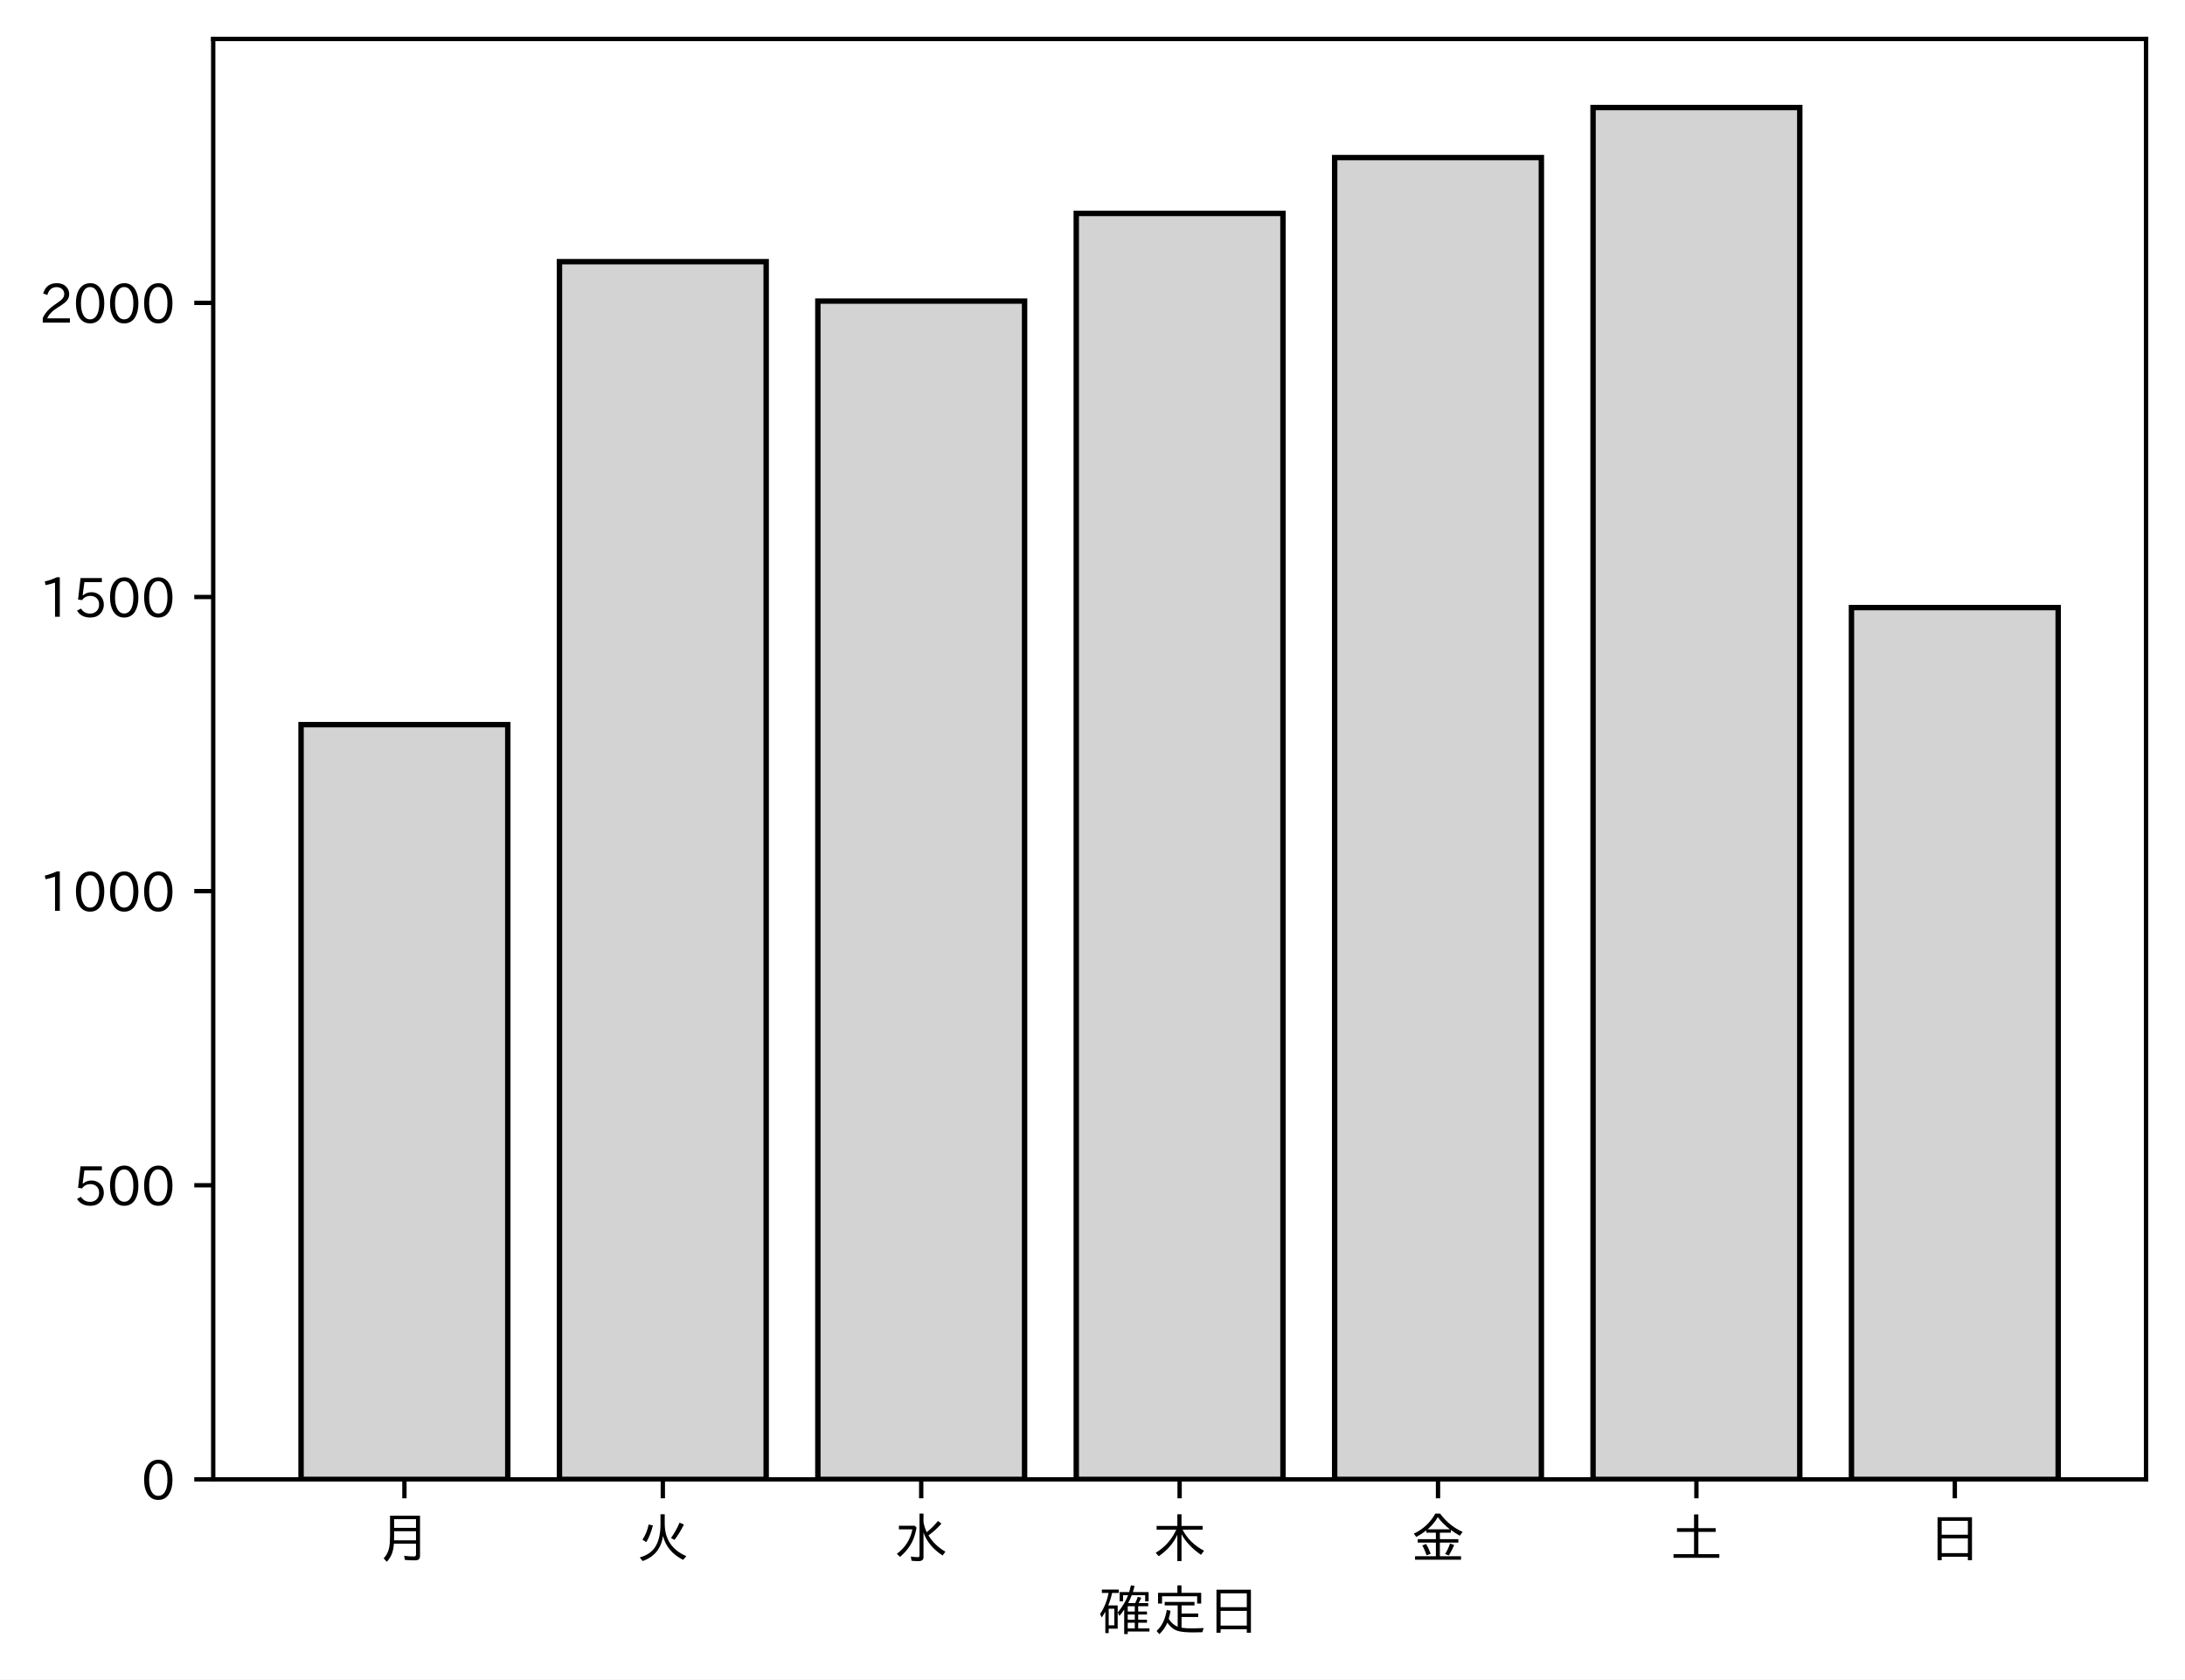
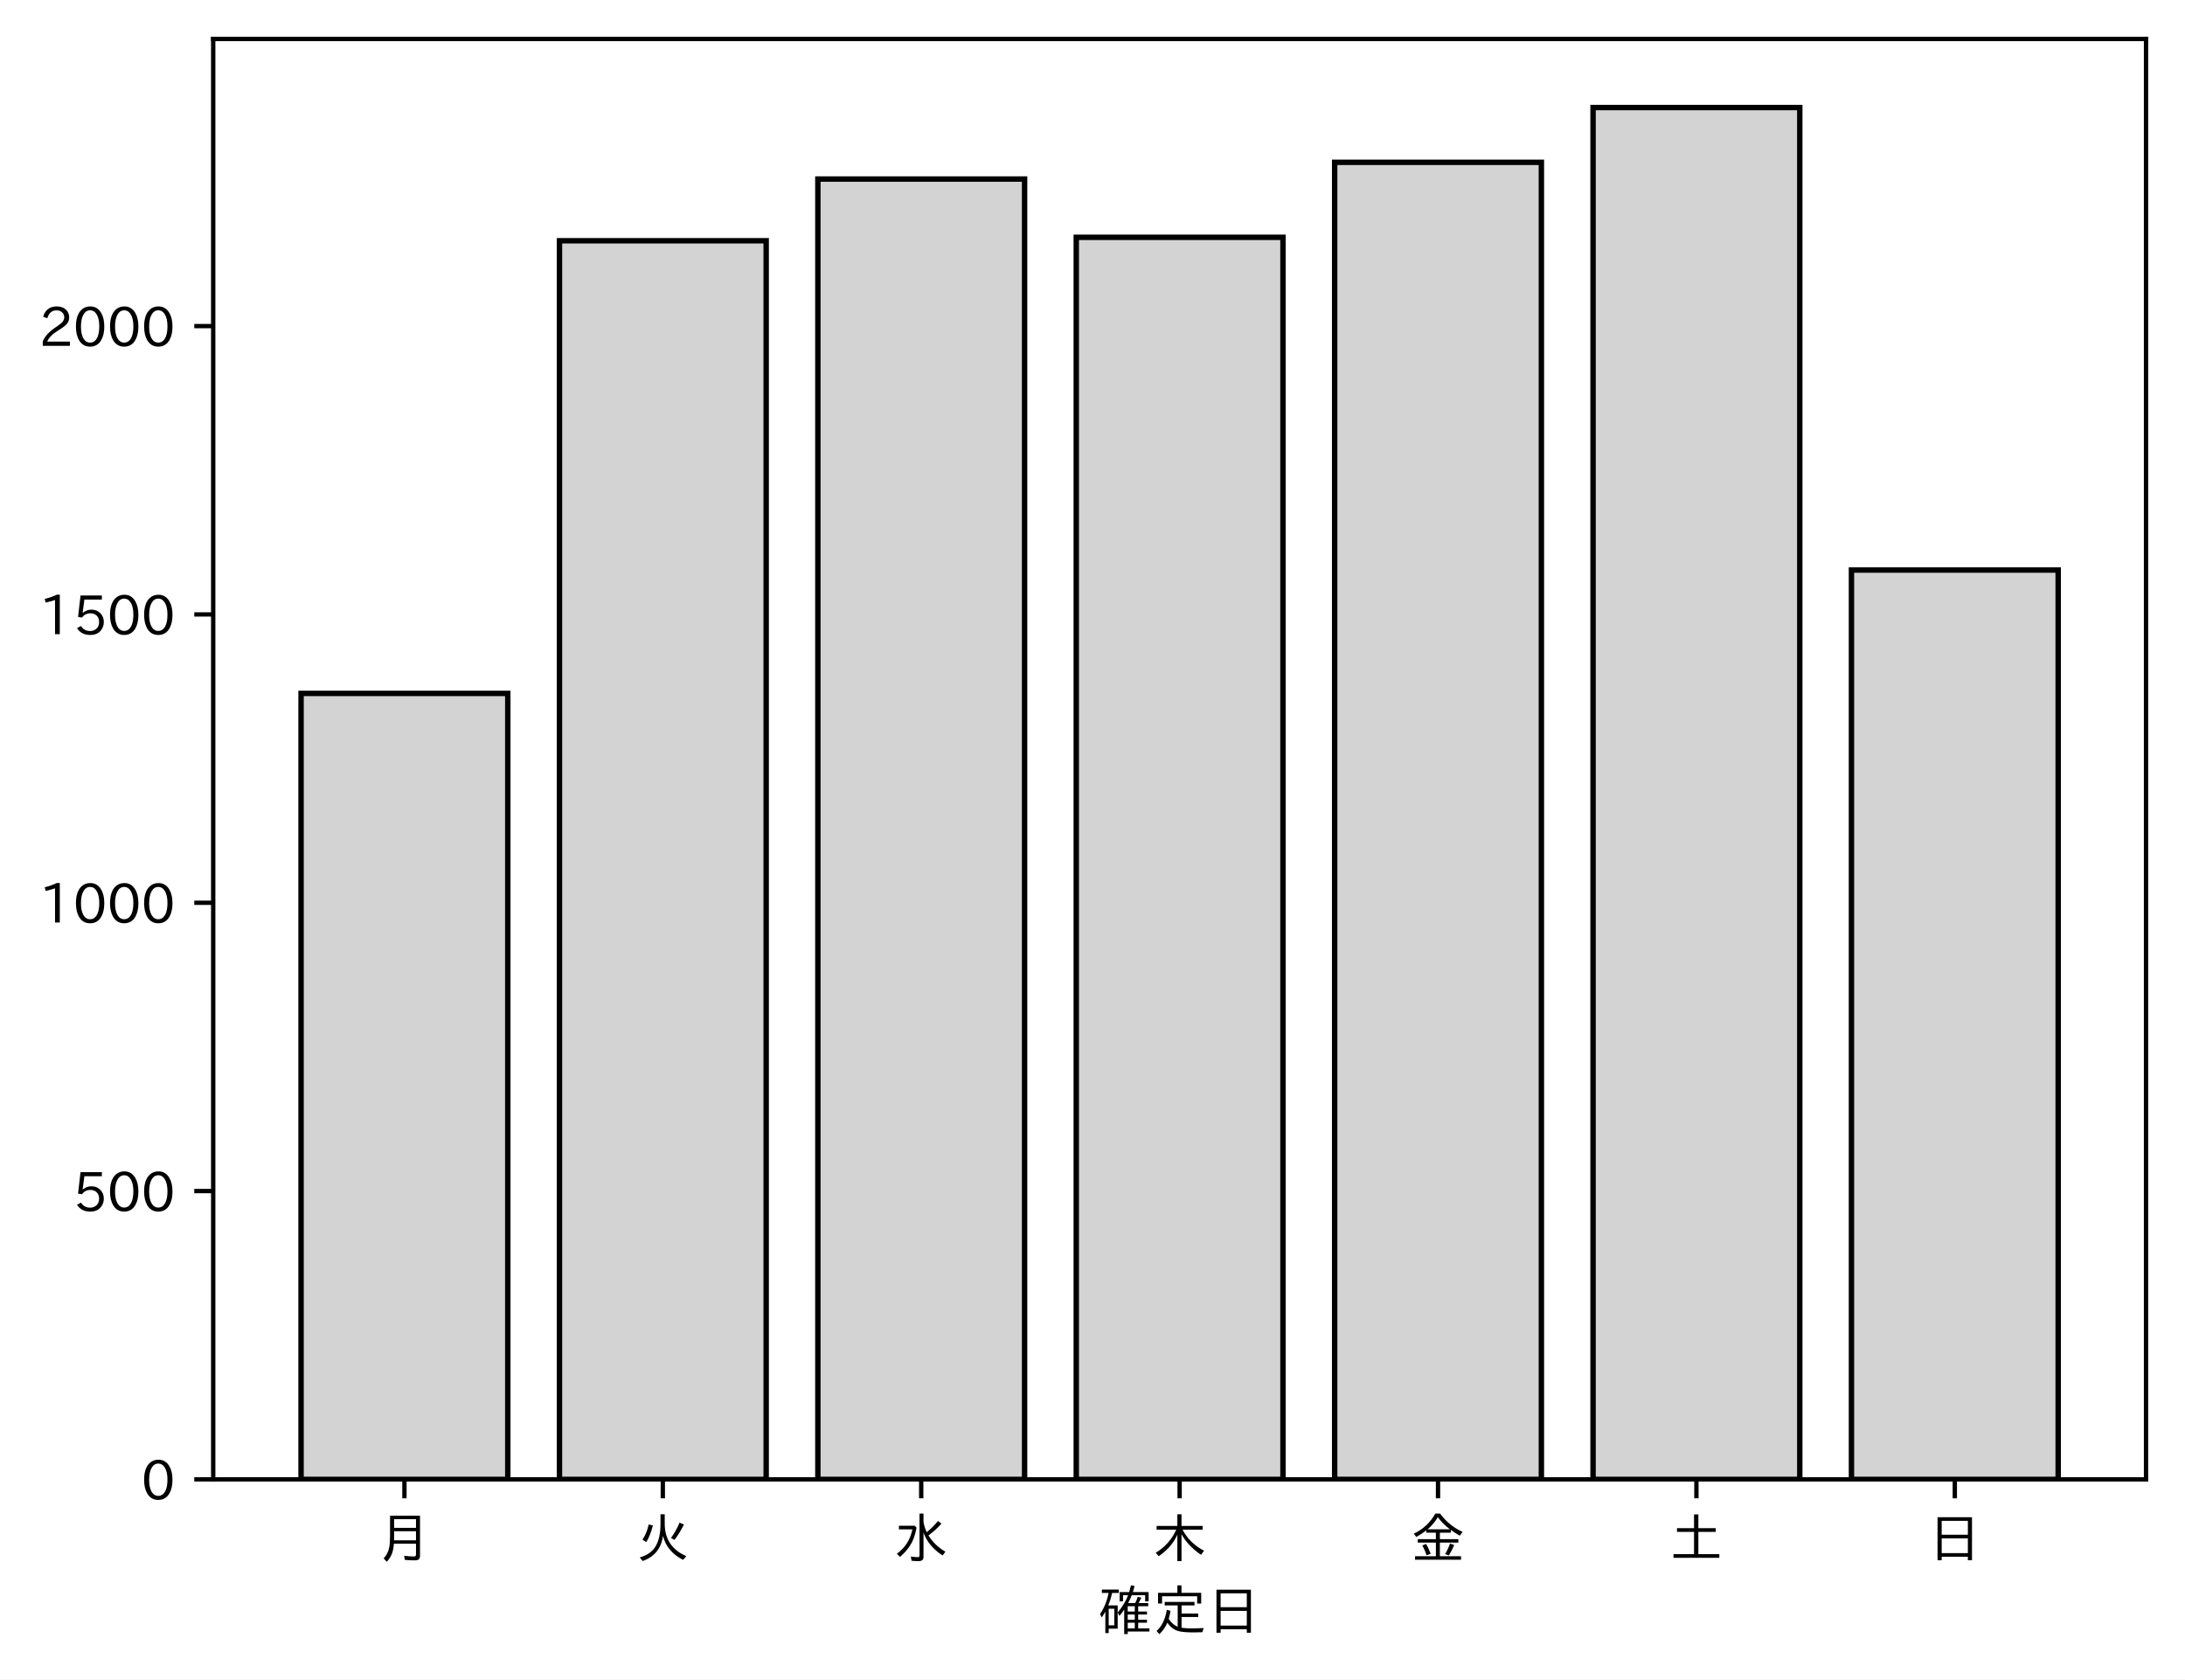
<svg xmlns="http://www.w3.org/2000/svg" xmlns:xlink="http://www.w3.org/1999/xlink" height="310.293pt" version="1.1" viewBox="0 0 403.714 310.293" width="403.714pt">
  <defs>
    <style type="text/css">
*{stroke-linecap:butt;stroke-linejoin:round;}
  </style>
  </defs>
  <g id="figure_1">
    <g id="patch_1">
      <path d="M 0 310.293  L 403.714 310.293  L 403.714 0  L 0 0  z " style="fill:#ffffff;" />
    </g>
    <g id="axes_1">
      <g id="patch_2">
        <path d="M 39.394 273.312  L 396.514 273.312  L 396.514 7.2  L 39.394 7.2  z " style="fill:#ffffff;" />
      </g>
      <g id="patch_3">
-         <path clip-path="url(#p1624159b63)" d="M 55.626 273.312  L 93.821 273.312  L 93.821 133.877  L 55.626 133.877  z " style="fill:#d3d3d3;stroke:#000000;stroke-linejoin:miter;" />
+         <path clip-path="url(#pf4db27149a)" d="M 55.626 273.312  L 93.821 273.312  L 93.821 128.109  L 55.626 128.109  z " style="fill:#d3d3d3;stroke:#000000;stroke-linejoin:miter;" />
      </g>
      <g id="patch_4">
-         <path clip-path="url(#p1624159b63)" d="M 103.37 273.312  L 141.564 273.312  L 141.564 48.346  L 103.37 48.346  z " style="fill:#d3d3d3;stroke:#000000;stroke-linejoin:miter;" />
+         <path clip-path="url(#pf4db27149a)" d="M 103.37 273.312  L 141.564 273.312  L 141.564 44.481  L 103.37 44.481  z " style="fill:#d3d3d3;stroke:#000000;stroke-linejoin:miter;" />
      </g>
      <g id="patch_5">
-         <path clip-path="url(#p1624159b63)" d="M 151.113 273.312  L 189.308 273.312  L 189.308 55.627  L 151.113 55.627  z " style="fill:#d3d3d3;stroke:#000000;stroke-linejoin:miter;" />
+         <path clip-path="url(#pf4db27149a)" d="M 151.113 273.312  L 189.308 273.312  L 189.308 33.082  L 151.113 33.082  z " style="fill:#d3d3d3;stroke:#000000;stroke-linejoin:miter;" />
      </g>
      <g id="patch_6">
-         <path clip-path="url(#p1624159b63)" d="M 198.856 273.312  L 237.051 273.312  L 237.051 39.434  L 198.856 39.434  z " style="fill:#d3d3d3;stroke:#000000;stroke-linejoin:miter;" />
+         <path clip-path="url(#pf4db27149a)" d="M 198.856 273.312  L 237.051 273.312  L 237.051 43.842  L 198.856 43.842  z " style="fill:#d3d3d3;stroke:#000000;stroke-linejoin:miter;" />
      </g>
      <g id="patch_7">
-         <path clip-path="url(#p1624159b63)" d="M 246.6 273.312  L 284.794 273.312  L 284.794 29.11  L 246.6 29.11  z " style="fill:#d3d3d3;stroke:#000000;stroke-linejoin:miter;" />
+         <path clip-path="url(#pf4db27149a)" d="M 246.6 273.312  L 284.794 273.312  L 284.794 29.993  L 246.6 29.993  z " style="fill:#d3d3d3;stroke:#000000;stroke-linejoin:miter;" />
      </g>
      <g id="patch_8">
-         <path clip-path="url(#p1624159b63)" d="M 294.343 273.312  L 332.538 273.312  L 332.538 19.872  L 294.343 19.872  z " style="fill:#d3d3d3;stroke:#000000;stroke-linejoin:miter;" />
+         <path clip-path="url(#pf4db27149a)" d="M 294.343 273.312  L 332.538 273.312  L 332.538 19.872  L 294.343 19.872  z " style="fill:#d3d3d3;stroke:#000000;stroke-linejoin:miter;" />
      </g>
      <g id="patch_9">
-         <path clip-path="url(#p1624159b63)" d="M 342.086 273.312  L 380.281 273.312  L 380.281 112.249  L 342.086 112.249  z " style="fill:#d3d3d3;stroke:#000000;stroke-linejoin:miter;" />
+         <path clip-path="url(#pf4db27149a)" d="M 342.086 273.312  L 380.281 273.312  L 380.281 105.311  L 342.086 105.311  z " style="fill:#d3d3d3;stroke:#000000;stroke-linejoin:miter;" />
      </g>
      <g id="matplotlib.axis_1">
        <g id="xtick_1">
          <g id="line2d_1">
            <defs>
-               <path d="M 0 0  L 0 3.5  " id="ma049dad57d" style="stroke:#000000;stroke-width:0.8;" />
-             </defs>
-             <g>
-               <use style="stroke:#000000;stroke-width:0.8;" x="74.724" xlink:href="#ma049dad57d" y="273.312" />
+               <path d="M 0 0  L 0 3.5  " id="mc2a00e2526" style="stroke:#000000;stroke-width:0.8;" />
+             </defs>
+             <g>
+               <use style="stroke:#000000;stroke-width:0.8;" x="74.724" xlink:href="#mc2a00e2526" y="273.312" />
            </g>
          </g>
          <g id="text_1">
            <defs>
              <path d="M 78.812 77.875  L 78.812 4  Q 78.812 -1.219 76.078 -3.172  Q 73.969 -4.688 68.797 -4.688  Q 60.844 -4.688 50.828 -3.859  L 49.516 3.812  Q 58.594 2.484 67.094 2.484  Q 70.359 2.484 71.047 4.109  Q 71.391 4.891 71.391 6.844  L 71.391 26.125  L 30.516 26.125  Q 29.781 14.938 26.812 7.422  Q 24.031 0.094 17.438 -7.375  L 11.625 -0.984  Q 19.672 7.422 21.922 19.438  Q 23.438 27.688 23.438 41.406  L 23.438 77.875  z M 30.953 71.391  L 30.953 55.328  L 71.391 55.328  L 71.391 71.391  z M 30.953 49.125  L 30.953 39.938  Q 30.953 35.75 30.859 33.547  L 30.859 32.328  L 71.391 32.328  L 71.391 49.125  z " id="IPAexGothic-26376" />
            </defs>
            <g transform="translate(69.7238 287.8026)scale(0.1 -0.1)">
              <use xlink:href="#IPAexGothic-26376" />
            </g>
          </g>
        </g>
        <g id="xtick_2">
          <g id="line2d_2">
            <g>
-               <use style="stroke:#000000;stroke-width:0.8;" x="122.467" xlink:href="#ma049dad57d" y="273.312" />
+               <use style="stroke:#000000;stroke-width:0.8;" x="122.467" xlink:href="#mc2a00e2526" y="273.312" />
            </g>
          </g>
          <g id="text_2">
            <defs>
              <path d="M 53.516 80.422  L 53.516 63.188  Q 53.516 20.359 93.406 3.078  L 87.5 -3.812  Q 57.672 11.328 50.297 40.375  Q 45.359 5.672 12.797 -5.906  L 7.422 0.688  Q 28.859 6.844 37.406 22.609  Q 45.703 37.844 45.703 62.016  L 45.703 80.422  z M 12.406 33.5  Q 20.703 46.141 23.828 61.531  L 31.641 59.906  Q 27 41.312 19.438 29  z M 65.141 36.625  Q 74.656 50.047 80.906 64.984  L 88.922 61.531  Q 81.109 45.406 71.531 33.109  z " id="IPAexGothic-28779" />
            </defs>
            <g transform="translate(117.4671 287.8026)scale(0.1 -0.1)">
              <use xlink:href="#IPAexGothic-28779" />
            </g>
          </g>
        </g>
        <g id="xtick_3">
          <g id="line2d_3">
            <g>
-               <use style="stroke:#000000;stroke-width:0.8;" x="170.21" xlink:href="#ma049dad57d" y="273.312" />
+               <use style="stroke:#000000;stroke-width:0.8;" x="170.21" xlink:href="#mc2a00e2526" y="273.312" />
            </g>
          </g>
          <g id="text_3">
            <defs>
              <path d="M 54.203 65.922  Q 56.156 55.562 60.203 47.312  Q 71.578 56.453 81 68.109  L 87.406 63.188  Q 77.25 51.516 63.375 41.406  Q 75 22.609 94.672 11.375  L 89.5 4.297  Q 62.75 21.781 54.203 46.781  L 54.203 0.984  Q 54.203 -6.109 44.875 -6.109  Q 38.812 -6.109 32.172 -5.422  L 30.766 2.391  Q 38.422 1.219 44 1.219  Q 46.875 1.219 46.875 4.109  L 46.875 81.688  L 54.203 81.688  z M 8.797 59.281  L 38.094 59.281  L 41.359 55.766  Q 38.672 41.219 34.078 31.297  Q 26.656 15.375 10.891 1.703  L 4.984 7.422  Q 28.266 24.656 33.688 52.594  L 8.797 52.594  z " id="IPAexGothic-27700" />
            </defs>
            <g transform="translate(165.2104 287.8026)scale(0.1 -0.1)">
              <use xlink:href="#IPAexGothic-27700" />
            </g>
          </g>
        </g>
        <g id="xtick_4">
          <g id="line2d_4">
            <g>
-               <use style="stroke:#000000;stroke-width:0.8;" x="217.954" xlink:href="#ma049dad57d" y="273.312" />
+               <use style="stroke:#000000;stroke-width:0.8;" x="217.954" xlink:href="#mc2a00e2526" y="273.312" />
            </g>
          </g>
          <g id="text_4">
            <defs>
              <path d="M 55.422 52  Q 68.5 27 95.125 13.094  L 89.5 5.516  Q 64.594 22.797 53.516 43.703  L 53.516 -6  L 45.797 -6  L 45.797 42.672  Q 35.5 19.578 11.422 2.984  L 5.812 9.281  Q 31.453 24.75 43.797 52  L 7.516 52  L 7.516 58.891  L 45.797 58.891  L 45.797 80.469  L 53.516 80.469  L 53.516 58.891  L 92.531 58.891  L 92.531 52  z " id="IPAexGothic-26408" />
            </defs>
            <g transform="translate(212.9538 287.8026)scale(0.1 -0.1)">
              <use xlink:href="#IPAexGothic-26408" />
            </g>
          </g>
        </g>
        <g id="xtick_5">
          <g id="line2d_5">
            <g>
-               <use style="stroke:#000000;stroke-width:0.8;" x="265.697" xlink:href="#ma049dad57d" y="273.312" />
+               <use style="stroke:#000000;stroke-width:0.8;" x="265.697" xlink:href="#mc2a00e2526" y="273.312" />
            </g>
          </g>
          <g id="text_5">
            <defs>
              <path d="M 53.469 46.391  L 53.469 34.516  L 87.547 34.516  L 87.547 28.125  L 53.469 28.125  L 53.469 2.984  L 92.531 2.984  L 92.531 -3.516  L 7.516 -3.516  L 7.516 2.984  L 46.047 2.984  L 46.047 28.125  L 12.547 28.125  L 12.547 34.516  L 46.047 34.516  L 46.047 46.391  L 28.422 46.391  L 28.422 50.688  Q 19.734 43.891 9.906 38.531  L 5.219 44.578  Q 31.344 56.984 45.016 81.781  L 53.766 81.781  Q 70.359 59.234 95.453 47.797  L 90.234 40.828  Q 81.547 45.844 73.641 51.469  L 73.641 46.391  z M 72.016 52.688  Q 59.078 62.406 49.562 75.094  Q 42.828 63.141 30.812 52.688  z M 28.719 4.688  Q 26.078 13.719 21 22.797  L 27.875 25.688  Q 31.938 19.188 36.531 7.516  z M 63.188 6.891  Q 68.797 16.406 72.219 26.516  L 79.891 23.578  Q 75.922 14.156 70.125 4.5  z " id="IPAexGothic-37329" />
            </defs>
            <g transform="translate(260.6971 287.8026)scale(0.1 -0.1)">
              <use xlink:href="#IPAexGothic-37329" />
            </g>
          </g>
        </g>
        <g id="xtick_6">
          <g id="line2d_6">
            <g>
-               <use style="stroke:#000000;stroke-width:0.8;" x="313.44" xlink:href="#ma049dad57d" y="273.312" />
+               <use style="stroke:#000000;stroke-width:0.8;" x="313.44" xlink:href="#mc2a00e2526" y="273.312" />
            </g>
          </g>
          <g id="text_6">
            <defs>
              <path d="M 45.609 54.781  L 45.609 80.172  L 53.609 80.172  L 53.609 54.781  L 85.688 54.781  L 85.688 47.906  L 53.609 47.906  L 53.609 6.781  L 92.328 6.781  L 92.328 0  L 7.625 0  L 7.625 6.781  L 45.609 6.781  L 45.609 47.906  L 14.109 47.906  L 14.109 54.781  z " id="IPAexGothic-22303" />
            </defs>
            <g transform="translate(308.4404 287.8026)scale(0.1 -0.1)">
              <use xlink:href="#IPAexGothic-22303" />
            </g>
          </g>
        </g>
        <g id="xtick_7">
          <g id="line2d_7">
            <g>
-               <use style="stroke:#000000;stroke-width:0.8;" x="361.184" xlink:href="#ma049dad57d" y="273.312" />
+               <use style="stroke:#000000;stroke-width:0.8;" x="361.184" xlink:href="#mc2a00e2526" y="273.312" />
            </g>
          </g>
          <g id="text_7">
            <defs>
              <path d="M 81.734 75  L 81.734 -4.5  L 74.125 -4.5  L 74.125 2  L 25.734 2  L 25.734 -4.5  L 18.109 -4.5  L 18.109 75  z M 25.734 68.312  L 25.734 42.672  L 74.125 42.672  L 74.125 68.312  z M 25.734 35.891  L 25.734 8.688  L 74.125 8.688  L 74.125 35.891  z " id="IPAexGothic-26085" />
            </defs>
            <g transform="translate(356.1837 287.8026)scale(0.1 -0.1)">
              <use xlink:href="#IPAexGothic-26085" />
            </g>
          </g>
        </g>
        <g id="text_8">
          <defs>
            <path d="M 67.922 50.297  Q 70.562 55.281 72.609 61.812  L 79.297 60.203  Q 76.172 53.609 74.219 50.297  L 92 50.297  L 92 44.484  L 73.438 44.484  L 73.438 34.719  L 89.703 34.719  L 89.703 29.203  L 73.438 29.203  L 73.438 19.531  L 89.703 19.531  L 89.703 14.016  L 73.438 14.016  L 73.438 3.609  L 94.281 3.609  L 94.281 -2.203  L 54.109 -2.203  L 54.109 -6.984  L 47.609 -6.984  L 47.609 38.188  Q 43.062 31.547 38.812 26.609  L 35.688 32.812  Q 49.359 49.953 54.781 64.797  L 45.516 64.797  L 45.516 53.516  L 39.203 53.516  L 39.203 70.609  L 56.781 70.609  Q 58.594 76.609 60.109 83.109  L 66.703 81.891  Q 65.234 75.531 63.625 70.609  L 92.719 70.609  L 92.719 53.516  L 86.328 53.516  L 86.328 64.797  L 61.531 64.797  Q 58.547 56.984 54.891 50.297  z M 67.141 44.484  L 54.109 44.484  L 54.109 34.719  L 67.141 34.719  z M 67.141 29.203  L 54.109 29.203  L 54.109 19.531  L 67.141 19.531  z M 67.141 14.016  L 54.109 14.016  L 54.109 3.609  L 67.141 3.609  z M 18.109 46  L 35.547 46  L 35.547 3.078  L 18.953 3.078  L 18.953 -5.125  L 12.75 -5.125  L 12.75 34.469  Q 10.156 29.734 6.156 23.781  L 2.938 29.984  Q 14.547 47.078 18.75 69  L 6.344 69  L 6.344 75.297  L 37.641 75.297  L 37.641 69  L 25.25 69  L 24.953 68.016  Q 22.75 57.234 18.109 46  z M 18.953 39.891  L 18.953 9.188  L 29.344 9.188  L 29.344 39.891  z " id="IPAexGothic-30906" />
            <path d="M 53.609 4.734  Q 61.422 3.516 73.578 3.516  Q 81.109 3.516 94.578 4.109  Q 93.172 0.922 92 -3.562  Q 81.781 -3.906 75.688 -3.906  Q 55.766 -3.906 46.922 -1.219  Q 35.297 2.391 27.344 14.109  Q 22.516 2.547 12.594 -7.172  L 7.422 -1.172  Q 22.125 11.859 26.312 37.797  L 33.203 35.984  Q 31.734 27.438 29.828 21.188  Q 36.531 10.594 46.438 6.5  L 46.438 46  L 22.406 46  L 22.406 52.391  L 77.484 52.391  L 77.484 46  L 53.609 46  L 53.609 31  L 84.328 31  L 84.328 24.516  L 53.609 24.516  z M 53.422 69.188  L 89.844 69.188  L 89.844 49.469  L 82.422 49.469  L 82.422 62.891  L 17.531 62.891  L 17.531 49.469  L 10.109 49.469  L 10.109 69.188  L 45.906 69.188  L 45.906 83.016  L 53.422 83.016  z " id="IPAexGothic-23450" />
          </defs>
          <g transform="translate(202.9538 301.1932)scale(0.1 -0.1)">
            <use xlink:href="#IPAexGothic-30906" />
            <use x="100" xlink:href="#IPAexGothic-23450" />
            <use x="200" xlink:href="#IPAexGothic-26085" />
          </g>
        </g>
      </g>
      <g id="matplotlib.axis_2">
        <g id="ytick_1">
          <g id="line2d_8">
            <defs>
-               <path d="M 0 0  L -3.5 0  " id="m77c6ddf18a" style="stroke:#000000;stroke-width:0.8;" />
-             </defs>
-             <g>
-               <use style="stroke:#000000;stroke-width:0.8;" x="39.394" xlink:href="#m77c6ddf18a" y="273.312" />
+               <path d="M 0 0  L -3.5 0  " id="mbd88f1c551" style="stroke:#000000;stroke-width:0.8;" />
+             </defs>
+             <g>
+               <use style="stroke:#000000;stroke-width:0.8;" x="39.394" xlink:href="#mbd88f1c551" y="273.312" />
            </g>
          </g>
          <g id="text_9">
            <defs>
              <path d="M 31.844 73.828  Q 45.016 73.828 52.094 61.625  Q 57.719 51.953 57.719 36.625  Q 57.719 21.438 52.094 11.578  Q 45.125 -0.484 31.5 -0.484  Q 17.922 -0.484 10.938 11.578  Q 5.328 21.438 5.328 36.719  Q 5.328 58.016 15.625 67.719  Q 22.172 73.828 31.844 73.828  z M 31.5 66.656  Q 23.688 66.656 19.188 58.734  Q 14.594 50.734 14.594 36.625  Q 14.594 22.75 19.094 14.797  Q 23.641 6.984 31.5 6.984  Q 40.922 6.984 45.453 18.016  Q 48.438 25.344 48.438 37.109  Q 48.438 50.875 43.844 58.734  Q 39.203 66.656 31.5 66.656  z " id="IPAexGothic-48" />
            </defs>
            <g transform="translate(26.09531 277.0573)scale(0.1 -0.1)">
              <use xlink:href="#IPAexGothic-48" />
            </g>
          </g>
        </g>
        <g id="ytick_2">
          <g id="line2d_9">
            <g>
-               <use style="stroke:#000000;stroke-width:0.8;" x="39.394" xlink:href="#m77c6ddf18a" y="218.972" />
+               <use style="stroke:#000000;stroke-width:0.8;" x="39.394" xlink:href="#mbd88f1c551" y="220.046" />
            </g>
          </g>
          <g id="text_10">
            <defs>
              <path d="M 18.406 40.672  Q 25.531 46.297 33.938 46.297  Q 44 46.297 50.641 39.5  Q 56.844 33.016 56.844 23.391  Q 56.844 14.656 51.516 8.016  Q 44.828 -0.484 31.734 -0.484  Q 14.984 -0.484 7.328 12.25  L 14.656 16.062  Q 20.453 6.781 31.453 6.781  Q 38.531 6.781 43.266 11.188  Q 48.141 15.828 48.141 23.484  Q 48.141 30.719 43.844 35.016  Q 39.359 39.5 32.125 39.5  Q 21.969 39.5 16.75 31.688  L 9.234 32.672  L 13.812 72.406  L 53.219 72.406  L 53.219 64.891  L 20.953 64.891  L 17.719 40.672  z " id="IPAexGothic-53" />
            </defs>
-             <g transform="translate(13.49844 222.7177)scale(0.1 -0.1)">
+             <g transform="translate(13.49844 223.7912)scale(0.1 -0.1)">
              <use xlink:href="#IPAexGothic-53" />
              <use x="62.988" xlink:href="#IPAexGothic-48" />
              <use x="125.977" xlink:href="#IPAexGothic-48" />
            </g>
          </g>
        </g>
        <g id="ytick_3">
          <g id="line2d_10">
            <g>
-               <use style="stroke:#000000;stroke-width:0.8;" x="39.394" xlink:href="#m77c6ddf18a" y="164.633" />
+               <use style="stroke:#000000;stroke-width:0.8;" x="39.394" xlink:href="#mbd88f1c551" y="166.78" />
            </g>
          </g>
          <g id="text_11">
            <defs>
              <path d="M 38.484 0.984  L 29.688 0.984  L 29.688 64.109  Q 21.438 61.281 12.312 59.328  L 10.688 66.109  Q 23.734 69.391 32.906 73.922  L 38.484 73.922  z " id="IPAexGothic-49" />
            </defs>
-             <g transform="translate(7.2 168.3781)scale(0.1 -0.1)">
+             <g transform="translate(7.2 170.5252)scale(0.1 -0.1)">
              <use xlink:href="#IPAexGothic-49" />
              <use x="62.988" xlink:href="#IPAexGothic-48" />
              <use x="125.977" xlink:href="#IPAexGothic-48" />
              <use x="188.965" xlink:href="#IPAexGothic-48" />
            </g>
          </g>
        </g>
        <g id="ytick_4">
          <g id="line2d_11">
            <g>
-               <use style="stroke:#000000;stroke-width:0.8;" x="39.394" xlink:href="#m77c6ddf18a" y="110.293" />
+               <use style="stroke:#000000;stroke-width:0.8;" x="39.394" xlink:href="#mbd88f1c551" y="113.514" />
            </g>
          </g>
          <g id="text_12">
-             <g transform="translate(7.2 114.0384)scale(0.1 -0.1)">
+             <g transform="translate(7.2 117.2591)scale(0.1 -0.1)">
              <use xlink:href="#IPAexGothic-49" />
              <use x="62.988" xlink:href="#IPAexGothic-53" />
              <use x="125.977" xlink:href="#IPAexGothic-48" />
              <use x="188.965" xlink:href="#IPAexGothic-48" />
            </g>
          </g>
        </g>
        <g id="ytick_5">
          <g id="line2d_12">
            <g>
-               <use style="stroke:#000000;stroke-width:0.8;" x="39.394" xlink:href="#m77c6ddf18a" y="55.954" />
+               <use style="stroke:#000000;stroke-width:0.8;" x="39.394" xlink:href="#mbd88f1c551" y="60.248" />
            </g>
          </g>
          <g id="text_13">
            <defs>
              <path d="M 57.172 0.984  L 6.984 0.984  L 6.984 9.281  Q 12.891 23.047 29.594 34.422  L 32.375 36.281  Q 40.922 42.141 43.609 45.406  Q 46.688 49.266 46.688 53.812  Q 46.688 58.938 43.062 62.547  Q 39.062 66.547 32.562 66.547  Q 19.531 66.547 15.484 52  L 7.766 54.781  Q 13.328 73.828 33.062 73.828  Q 43.844 73.828 50.25 67.438  Q 55.859 61.672 55.859 53.516  Q 55.859 47.469 52.25 42.531  Q 48.922 37.75 36.969 30.281  L 34.859 29  Q 19.625 19.578 15.281 8.891  L 57.172 8.891  z " id="IPAexGothic-50" />
            </defs>
-             <g transform="translate(7.2 59.69882)scale(0.1 -0.1)">
+             <g transform="translate(7.2 63.993)scale(0.1 -0.1)">
              <use xlink:href="#IPAexGothic-50" />
              <use x="62.988" xlink:href="#IPAexGothic-48" />
              <use x="125.977" xlink:href="#IPAexGothic-48" />
              <use x="188.965" xlink:href="#IPAexGothic-48" />
            </g>
          </g>
        </g>
      </g>
      <g id="patch_10">
        <path d="M 39.394 273.312  L 39.394 7.2  " style="fill:none;stroke:#000000;stroke-linecap:square;stroke-linejoin:miter;stroke-width:0.8;" />
      </g>
      <g id="patch_11">
        <path d="M 396.514 273.312  L 396.514 7.2  " style="fill:none;stroke:#000000;stroke-linecap:square;stroke-linejoin:miter;stroke-width:0.8;" />
      </g>
      <g id="patch_12">
        <path d="M 39.394 273.312  L 396.514 273.312  " style="fill:none;stroke:#000000;stroke-linecap:square;stroke-linejoin:miter;stroke-width:0.8;" />
      </g>
      <g id="patch_13">
        <path d="M 39.394 7.2  L 396.514 7.2  " style="fill:none;stroke:#000000;stroke-linecap:square;stroke-linejoin:miter;stroke-width:0.8;" />
      </g>
    </g>
  </g>
  <defs>
-     <clipPath id="p1624159b63">
+     <clipPath id="pf4db27149a">
      <rect height="266.112" width="357.12" x="39.394" y="7.2" />
    </clipPath>
  </defs>
</svg>
